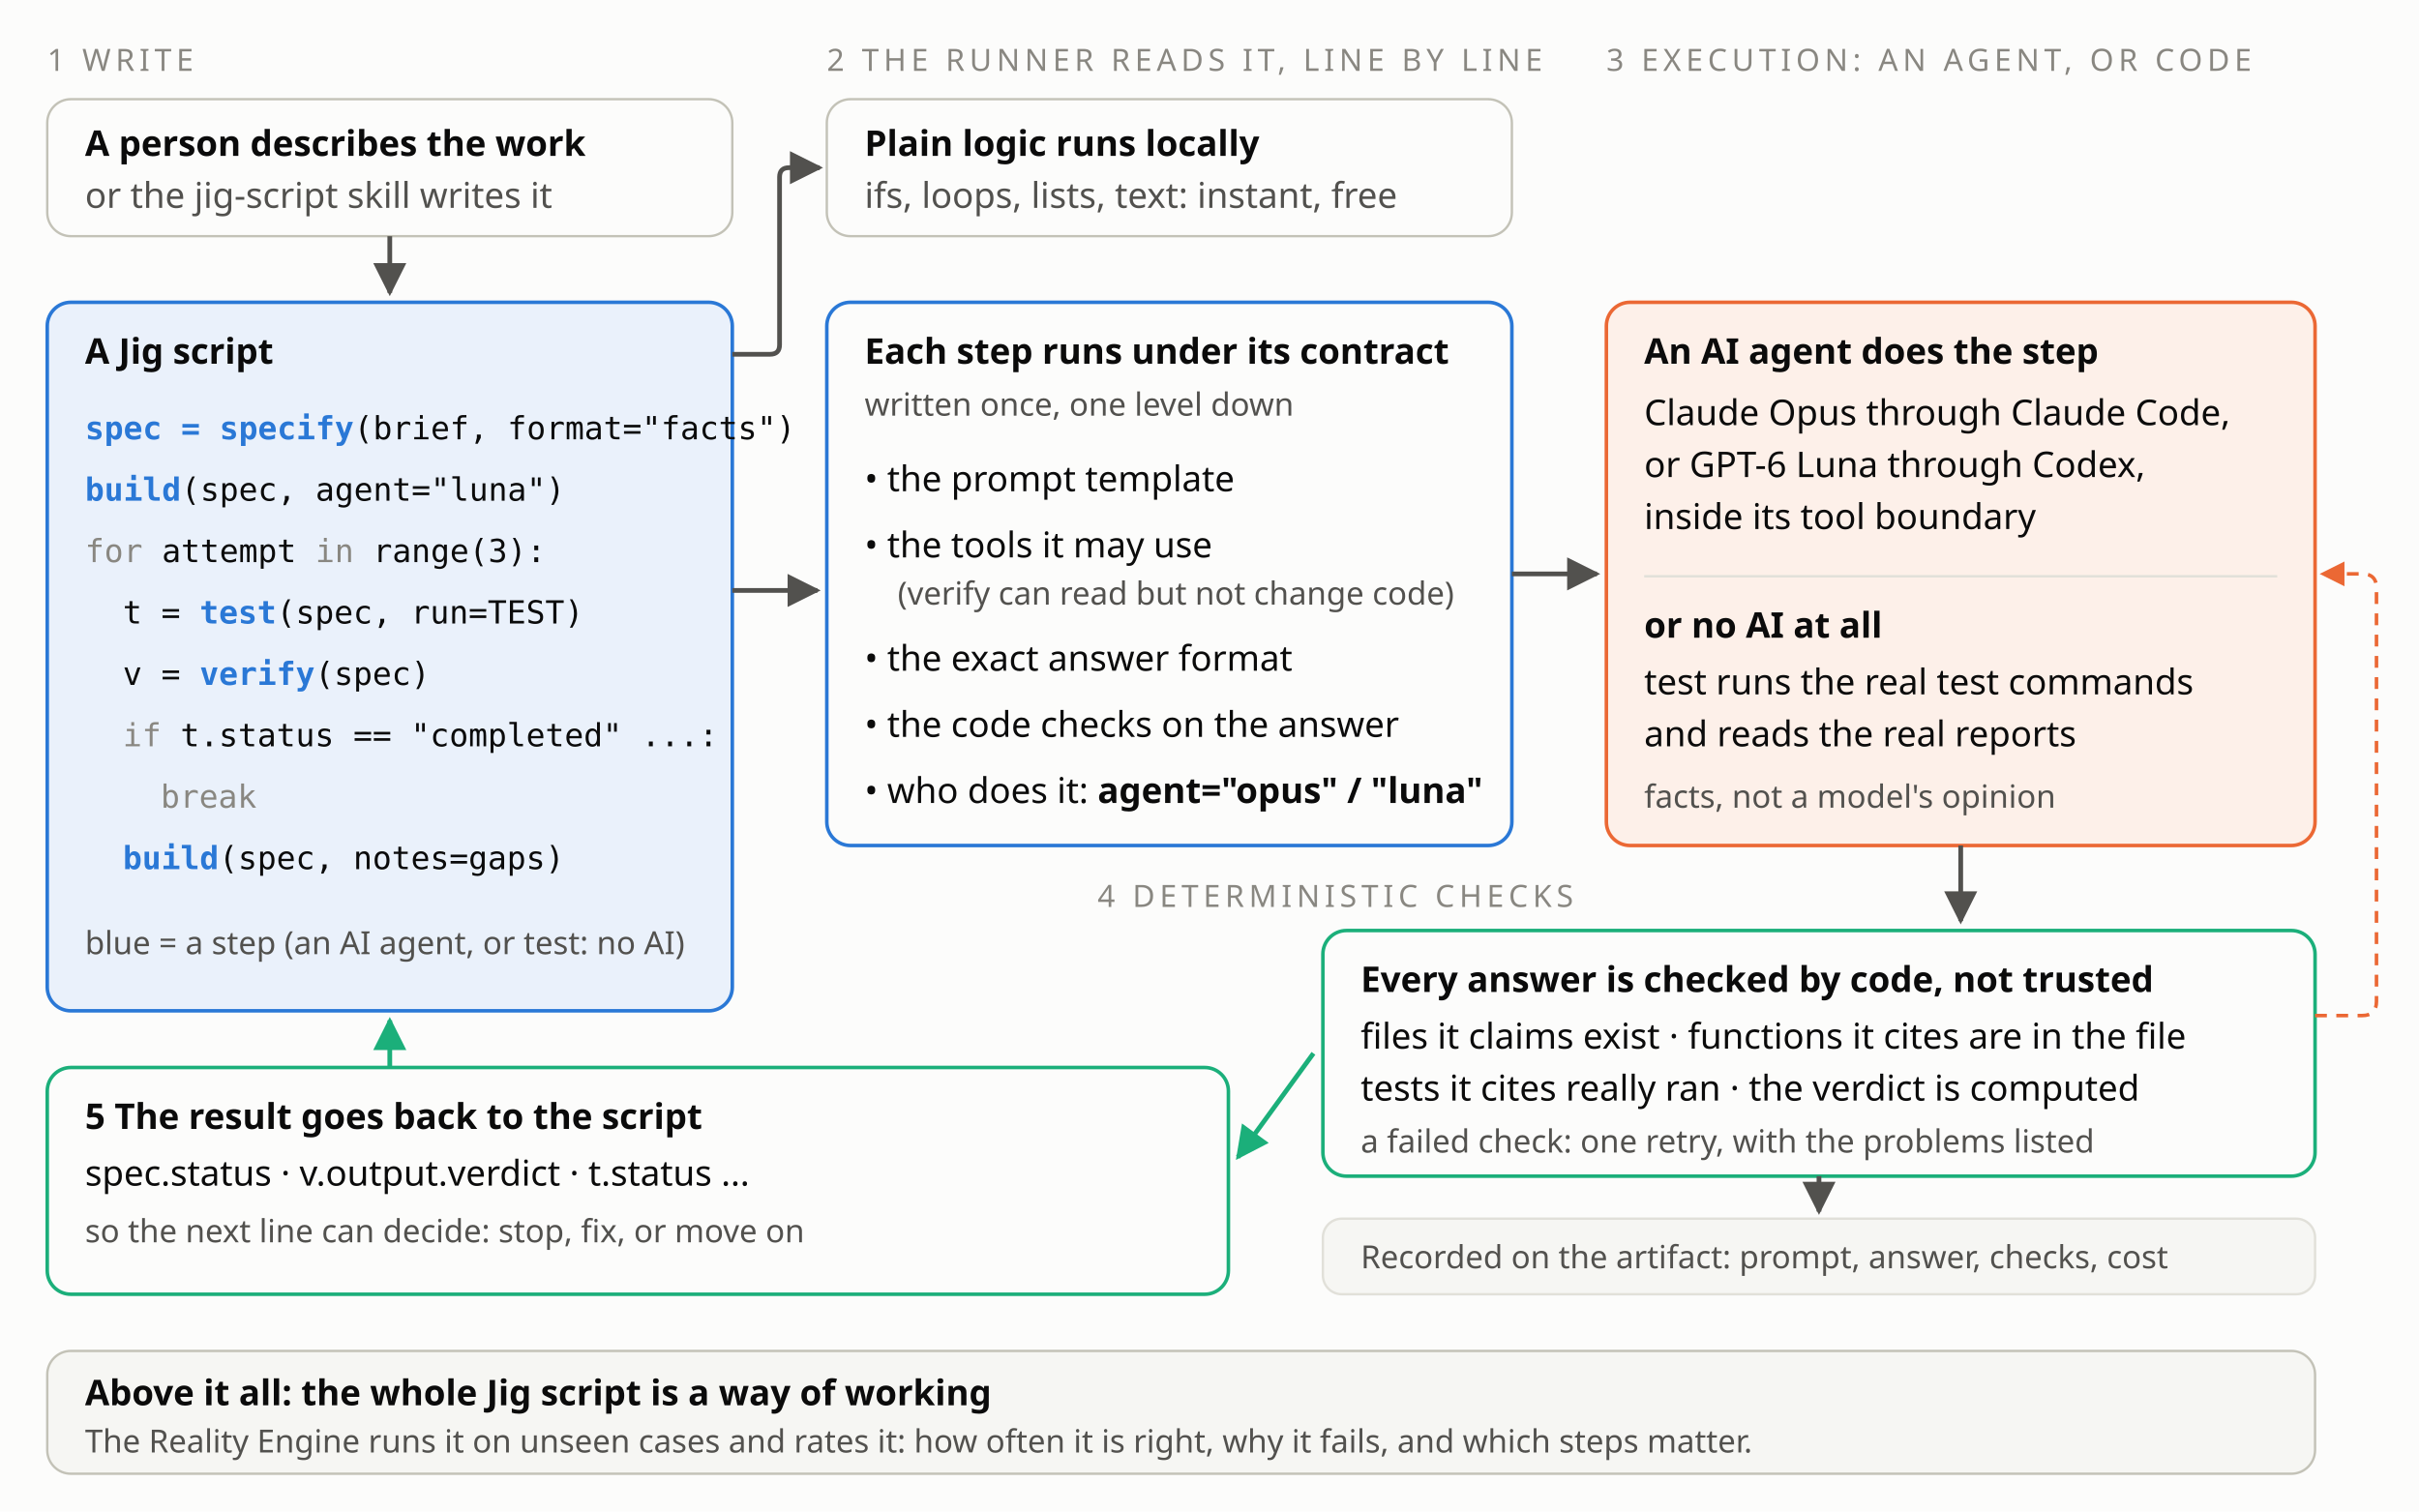
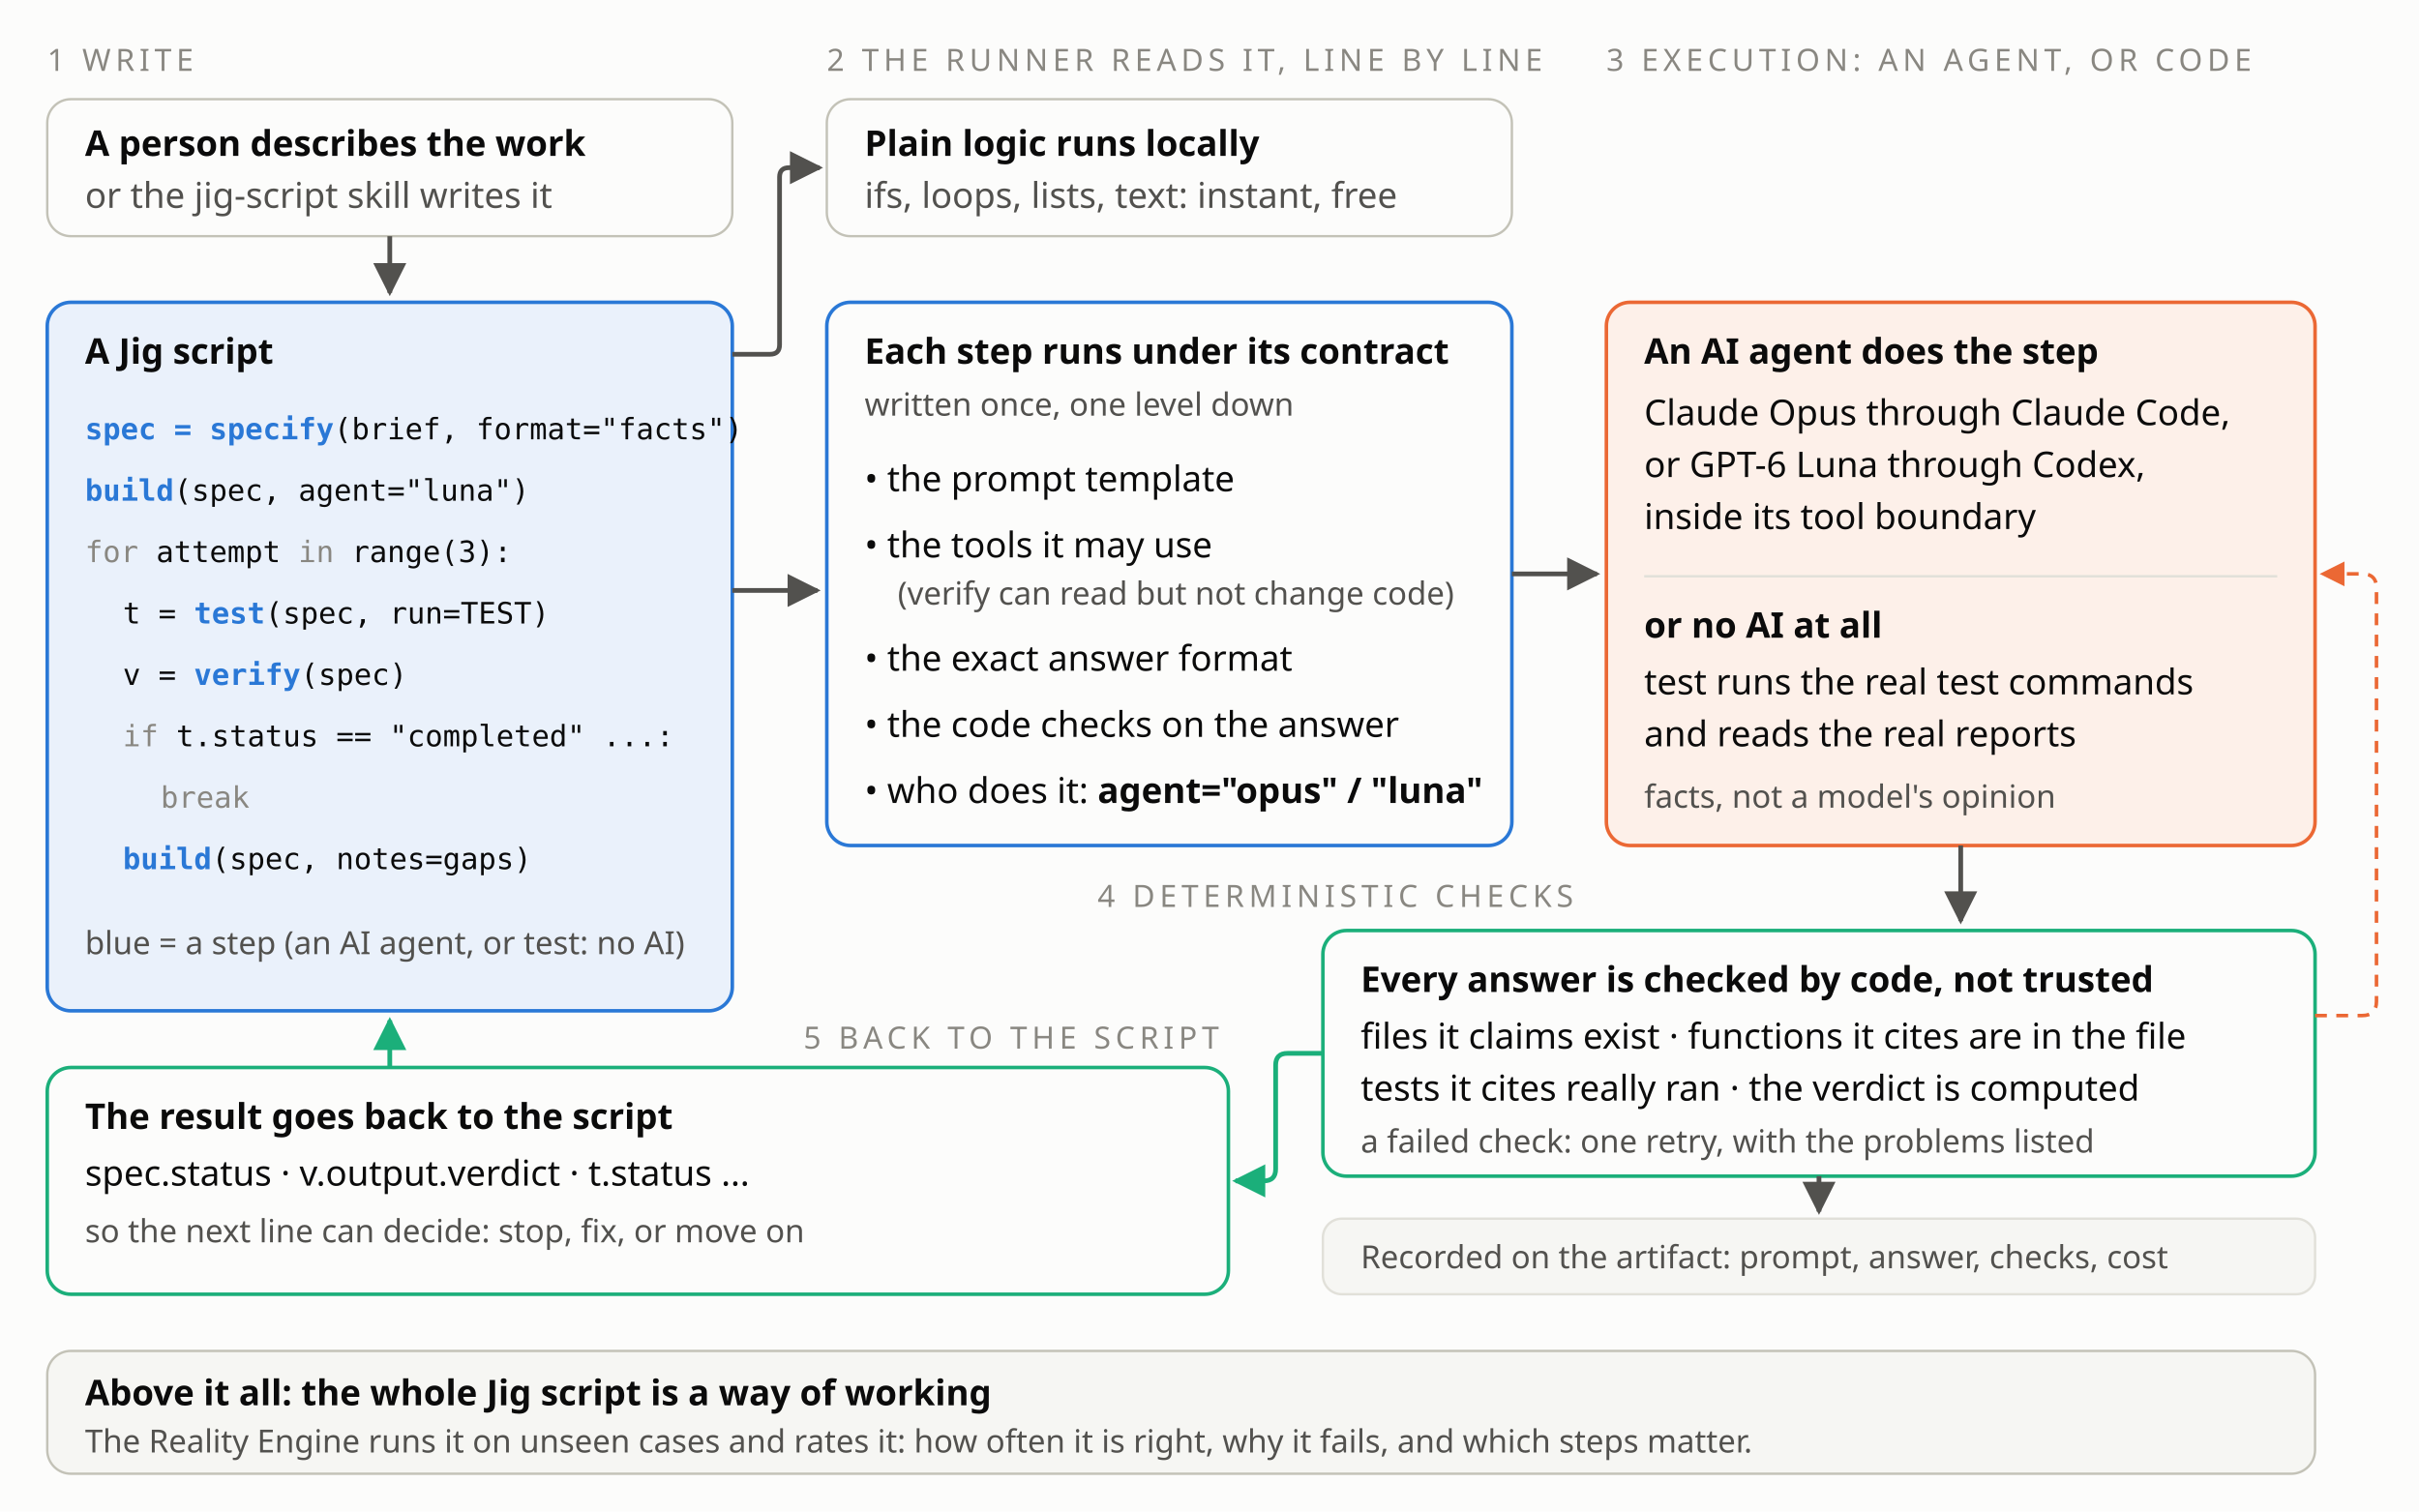
<svg xmlns="http://www.w3.org/2000/svg" viewBox="0 0 1024 640" width="1024" height="640" font-family="Segoe UI, system-ui, sans-serif" font-size="15">
  <rect width="1024" height="640" fill="#fcfcfb" />
  <defs>
    <marker id="ar" viewBox="0 0 10 10" refX="9" refY="5" markerWidth="7" markerHeight="7" orient="auto">
      <path d="M0,0 L10,5 L0,10 z" fill="#52514e" />
    </marker>
    <marker id="ag" viewBox="0 0 10 10" refX="9" refY="5" markerWidth="7" markerHeight="7" orient="auto">
      <path d="M0,0 L10,5 L0,10 z" fill="#1baf7a" />
    </marker>
    <marker id="ao" viewBox="0 0 10 10" refX="9" refY="5" markerWidth="7" markerHeight="7" orient="auto">
      <path d="M0,0 L10,5 L0,10 z" fill="#eb6834" />
    </marker>
  </defs>
  <text x="20" y="30" font-size="13" letter-spacing="2" fill="#898781">1  WRITE</text>
  <rect x="20" y="42" width="290" height="58" rx="10" fill="#fcfcfb" stroke="#c3c2b7" />
  <text x="36" y="66" font-weight="600" fill="#0b0b0b">A person describes the work</text>
  <text x="36" y="88" fill="#52514e">or the jig-script skill writes it</text>
  <line x1="165" y1="100" x2="165" y2="124" stroke="#52514e" stroke-width="2" marker-end="url(#ar)" />
  <rect x="20" y="128" width="290" height="300" rx="10" fill="#eaf1fb" stroke="#2a78d6" stroke-width="1.5" />
  <text x="36" y="154" font-weight="600" fill="#0b0b0b">A Jig script</text>
-   <g font-family="Consolas, ui-monospace, monospace" font-size="13.5" fill="#0b0b0b">
+   <g font-family="Consolas, ui-monospace, monospace" font-size="12.5" fill="#0b0b0b">
    <text x="36" y="186">
      <tspan fill="#2a78d6" font-weight="600">spec = specify</tspan>(brief, format="facts")</text>
    <text x="36" y="212">
      <tspan fill="#2a78d6" font-weight="600">build</tspan>(spec, agent="luna")</text>
    <text x="36" y="238">
      <tspan fill="#898781">for</tspan> attempt <tspan fill="#898781">in</tspan> range(3):</text>
    <text x="52" y="264">t = <tspan fill="#2a78d6" font-weight="600">test</tspan>(spec, run=TEST)</text>
    <text x="52" y="290">v = <tspan fill="#2a78d6" font-weight="600">verify</tspan>(spec)</text>
    <text x="52" y="316">
      <tspan fill="#898781">if</tspan> t.status == "completed" ...:</text>
    <text x="68" y="342">
      <tspan fill="#898781">break</tspan>
    </text>
    <text x="52" y="368">
      <tspan fill="#2a78d6" font-weight="600">build</tspan>(spec, notes=gaps)</text>
  </g>
  <text x="36" y="404" fill="#52514e" font-size="13.5">blue = a step (an AI agent, or test: no AI)</text>
  <text x="350" y="30" font-size="13" letter-spacing="2" fill="#898781">2  THE RUNNER READS IT, LINE BY LINE</text>
  <rect x="350" y="42" width="290" height="58" rx="10" fill="#fcfcfb" stroke="#c3c2b7" />
  <text x="366" y="66" font-weight="600" fill="#0b0b0b">Plain logic runs locally</text>
  <text x="366" y="88" fill="#52514e">ifs, loops, lists, text: instant, free</text>
  <line x1="310" y1="250" x2="346" y2="250" stroke="#52514e" stroke-width="2" marker-end="url(#ar)" />
  <path d="M 310 150 H 326 Q 330 150 330 146 V 75 Q 330 71 334 71 H 347" fill="none" stroke="#52514e" stroke-width="2" marker-end="url(#ar)" />
  <rect x="350" y="128" width="290" height="230" rx="10" fill="#fcfcfb" stroke="#2a78d6" stroke-width="1.5" />
  <text x="366" y="154" font-weight="600" fill="#0b0b0b">Each step runs under its contract</text>
  <text x="366" y="176" fill="#52514e" font-size="13.5">written once, one level down</text>
  <g fill="#0b0b0b">
    <text x="366" y="208">• the prompt template</text>
    <text x="366" y="236">• the tools it may use</text>
    <text x="380" y="256" fill="#52514e" font-size="13.5">(verify can read but not change code)</text>
    <text x="366" y="284">• the exact answer format</text>
    <text x="366" y="312">• the code checks on the answer</text>
    <text x="366" y="340">• who does it: <tspan font-weight="600">agent="opus" / "luna"</tspan>
    </text>
  </g>
  <line x1="640" y1="243" x2="676" y2="243" stroke="#52514e" stroke-width="2" marker-end="url(#ar)" />
  <text x="680" y="30" font-size="13" letter-spacing="2" fill="#898781">3  EXECUTION: AN AGENT, OR CODE</text>
  <rect x="680" y="128" width="300" height="230" rx="10" fill="#fdf0e9" stroke="#eb6834" stroke-width="1.5" />
  <text x="696" y="154" font-weight="600" fill="#0b0b0b">An AI agent does the step</text>
  <text x="696" y="180" fill="#0b0b0b">Claude Opus through Claude Code,</text>
  <text x="696" y="202" fill="#0b0b0b">or GPT-6 Luna through Codex,</text>
  <text x="696" y="224" fill="#0b0b0b">inside its tool boundary</text>
  <line x1="696" y1="244" x2="964" y2="244" stroke="#e1e0d9" />
  <text x="696" y="270" font-weight="600" fill="#0b0b0b">or no AI at all</text>
  <text x="696" y="294" fill="#0b0b0b">test runs the real test commands</text>
  <text x="696" y="316" fill="#0b0b0b">and reads the real reports</text>
  <text x="696" y="342" fill="#52514e" font-size="13.5">facts, not a model's opinion</text>
  <line x1="830" y1="358" x2="830" y2="390" stroke="#52514e" stroke-width="2" marker-end="url(#ar)" />
  <text x="680" y="384" font-size="13" letter-spacing="2" fill="#898781" text-anchor="end" transform="translate(-14,0)">4  DETERMINISTIC CHECKS</text>
  <rect x="560" y="394" width="420" height="104" rx="10" fill="#fcfcfb" stroke="#1baf7a" stroke-width="1.5" />
  <text x="576" y="420" font-weight="600" fill="#0b0b0b">Every answer is checked by code, not trusted</text>
  <text x="576" y="444" fill="#0b0b0b">files it claims exist · functions it cites are in the file</text>
  <text x="576" y="466" fill="#0b0b0b">tests it cites really ran · the verdict is computed</text>
  <text x="576" y="488" fill="#52514e" font-size="13.5">a failed check: one retry, with the problems listed</text>
  <path d="M 980 430 H 1000 Q 1006 430 1006 424 V 249 Q 1006 243 1000 243 H 983" fill="none" stroke="#eb6834" stroke-width="1.5" stroke-dasharray="5 4" marker-end="url(#ao)" />
  <rect x="20" y="452" width="500" height="96" rx="10" fill="#fcfcfb" stroke="#1baf7a" stroke-width="1.5" />
-   <text x="36" y="478" font-weight="600" fill="#0b0b0b">5  The result goes back to the script</text>
+   <text x="36" y="478" font-weight="600" fill="#0b0b0b">The result goes back to the script</text>
  <text x="36" y="502" fill="#0b0b0b">spec.status · v.output.verdict · t.status ...</text>
  <text x="36" y="526" fill="#52514e" font-size="13.5">so the next line can decide: stop, fix, or move on</text>
-   <line x1="556" y1="446" x2="524" y2="490" stroke="#1baf7a" stroke-width="2" marker-end="url(#ag)" />
+   <path d="M 560 446 H 545 Q 540 446 540 451 V 495 Q 540 500 535 500 H 523" fill="none" stroke="#1baf7a" stroke-width="2" marker-end="url(#ag)" />
+   <text x="516" y="444" font-size="13" letter-spacing="2" fill="#898781" text-anchor="end">5  BACK TO THE SCRIPT</text>
  <line x1="165" y1="452" x2="165" y2="432" stroke="#1baf7a" stroke-width="2" marker-end="url(#ag)" />
  <line x1="770" y1="498" x2="770" y2="513" stroke="#52514e" stroke-width="2" marker-end="url(#ar)" />
  <rect x="560" y="516" width="420" height="32" rx="8" fill="#f6f6f3" stroke="#e1e0d9" />
  <text x="576" y="537" fill="#52514e" font-size="13.5">Recorded on the artifact: prompt, answer, checks, cost</text>
  <rect x="20" y="572" width="960" height="52" rx="10" fill="#f6f6f3" stroke="#c3c2b7" />
  <text x="36" y="595" font-weight="600" fill="#0b0b0b">Above it all: the whole Jig script is a way of working</text>
  <text x="36" y="615" fill="#52514e" font-size="13.5">The Reality Engine runs it on unseen cases and rates it: how often it is right, why it fails, and which steps matter.</text>
</svg>
